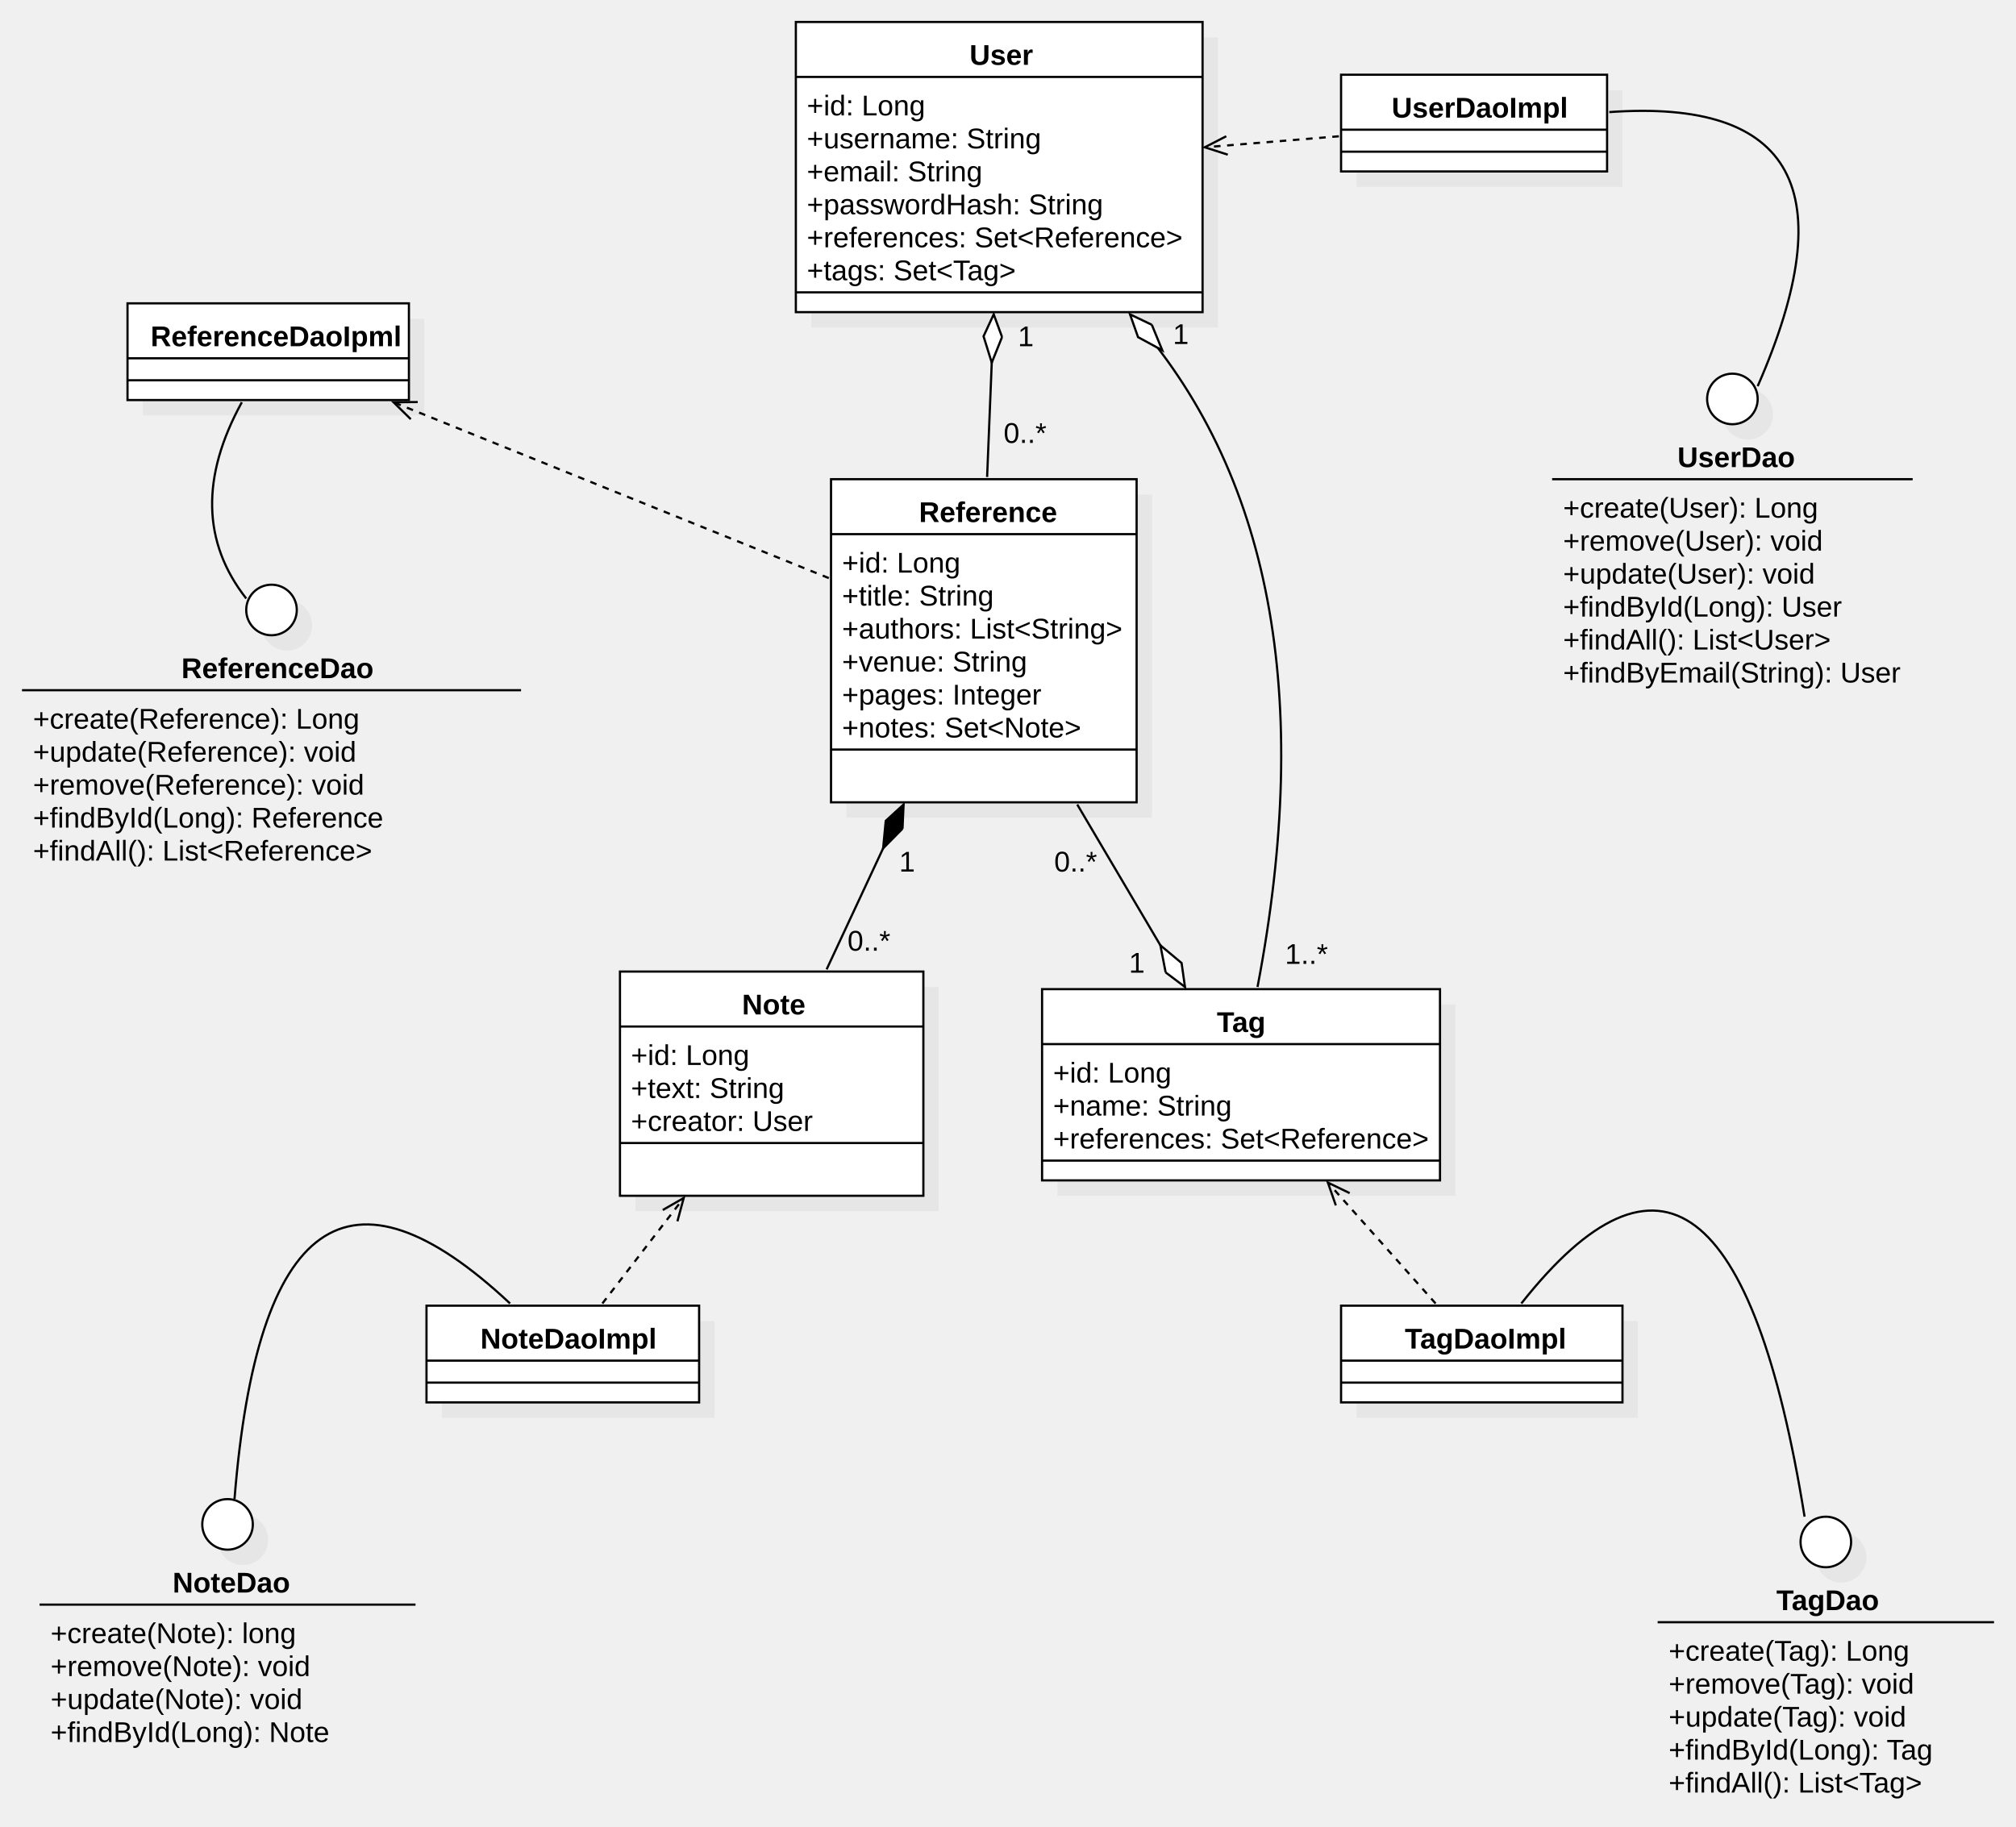
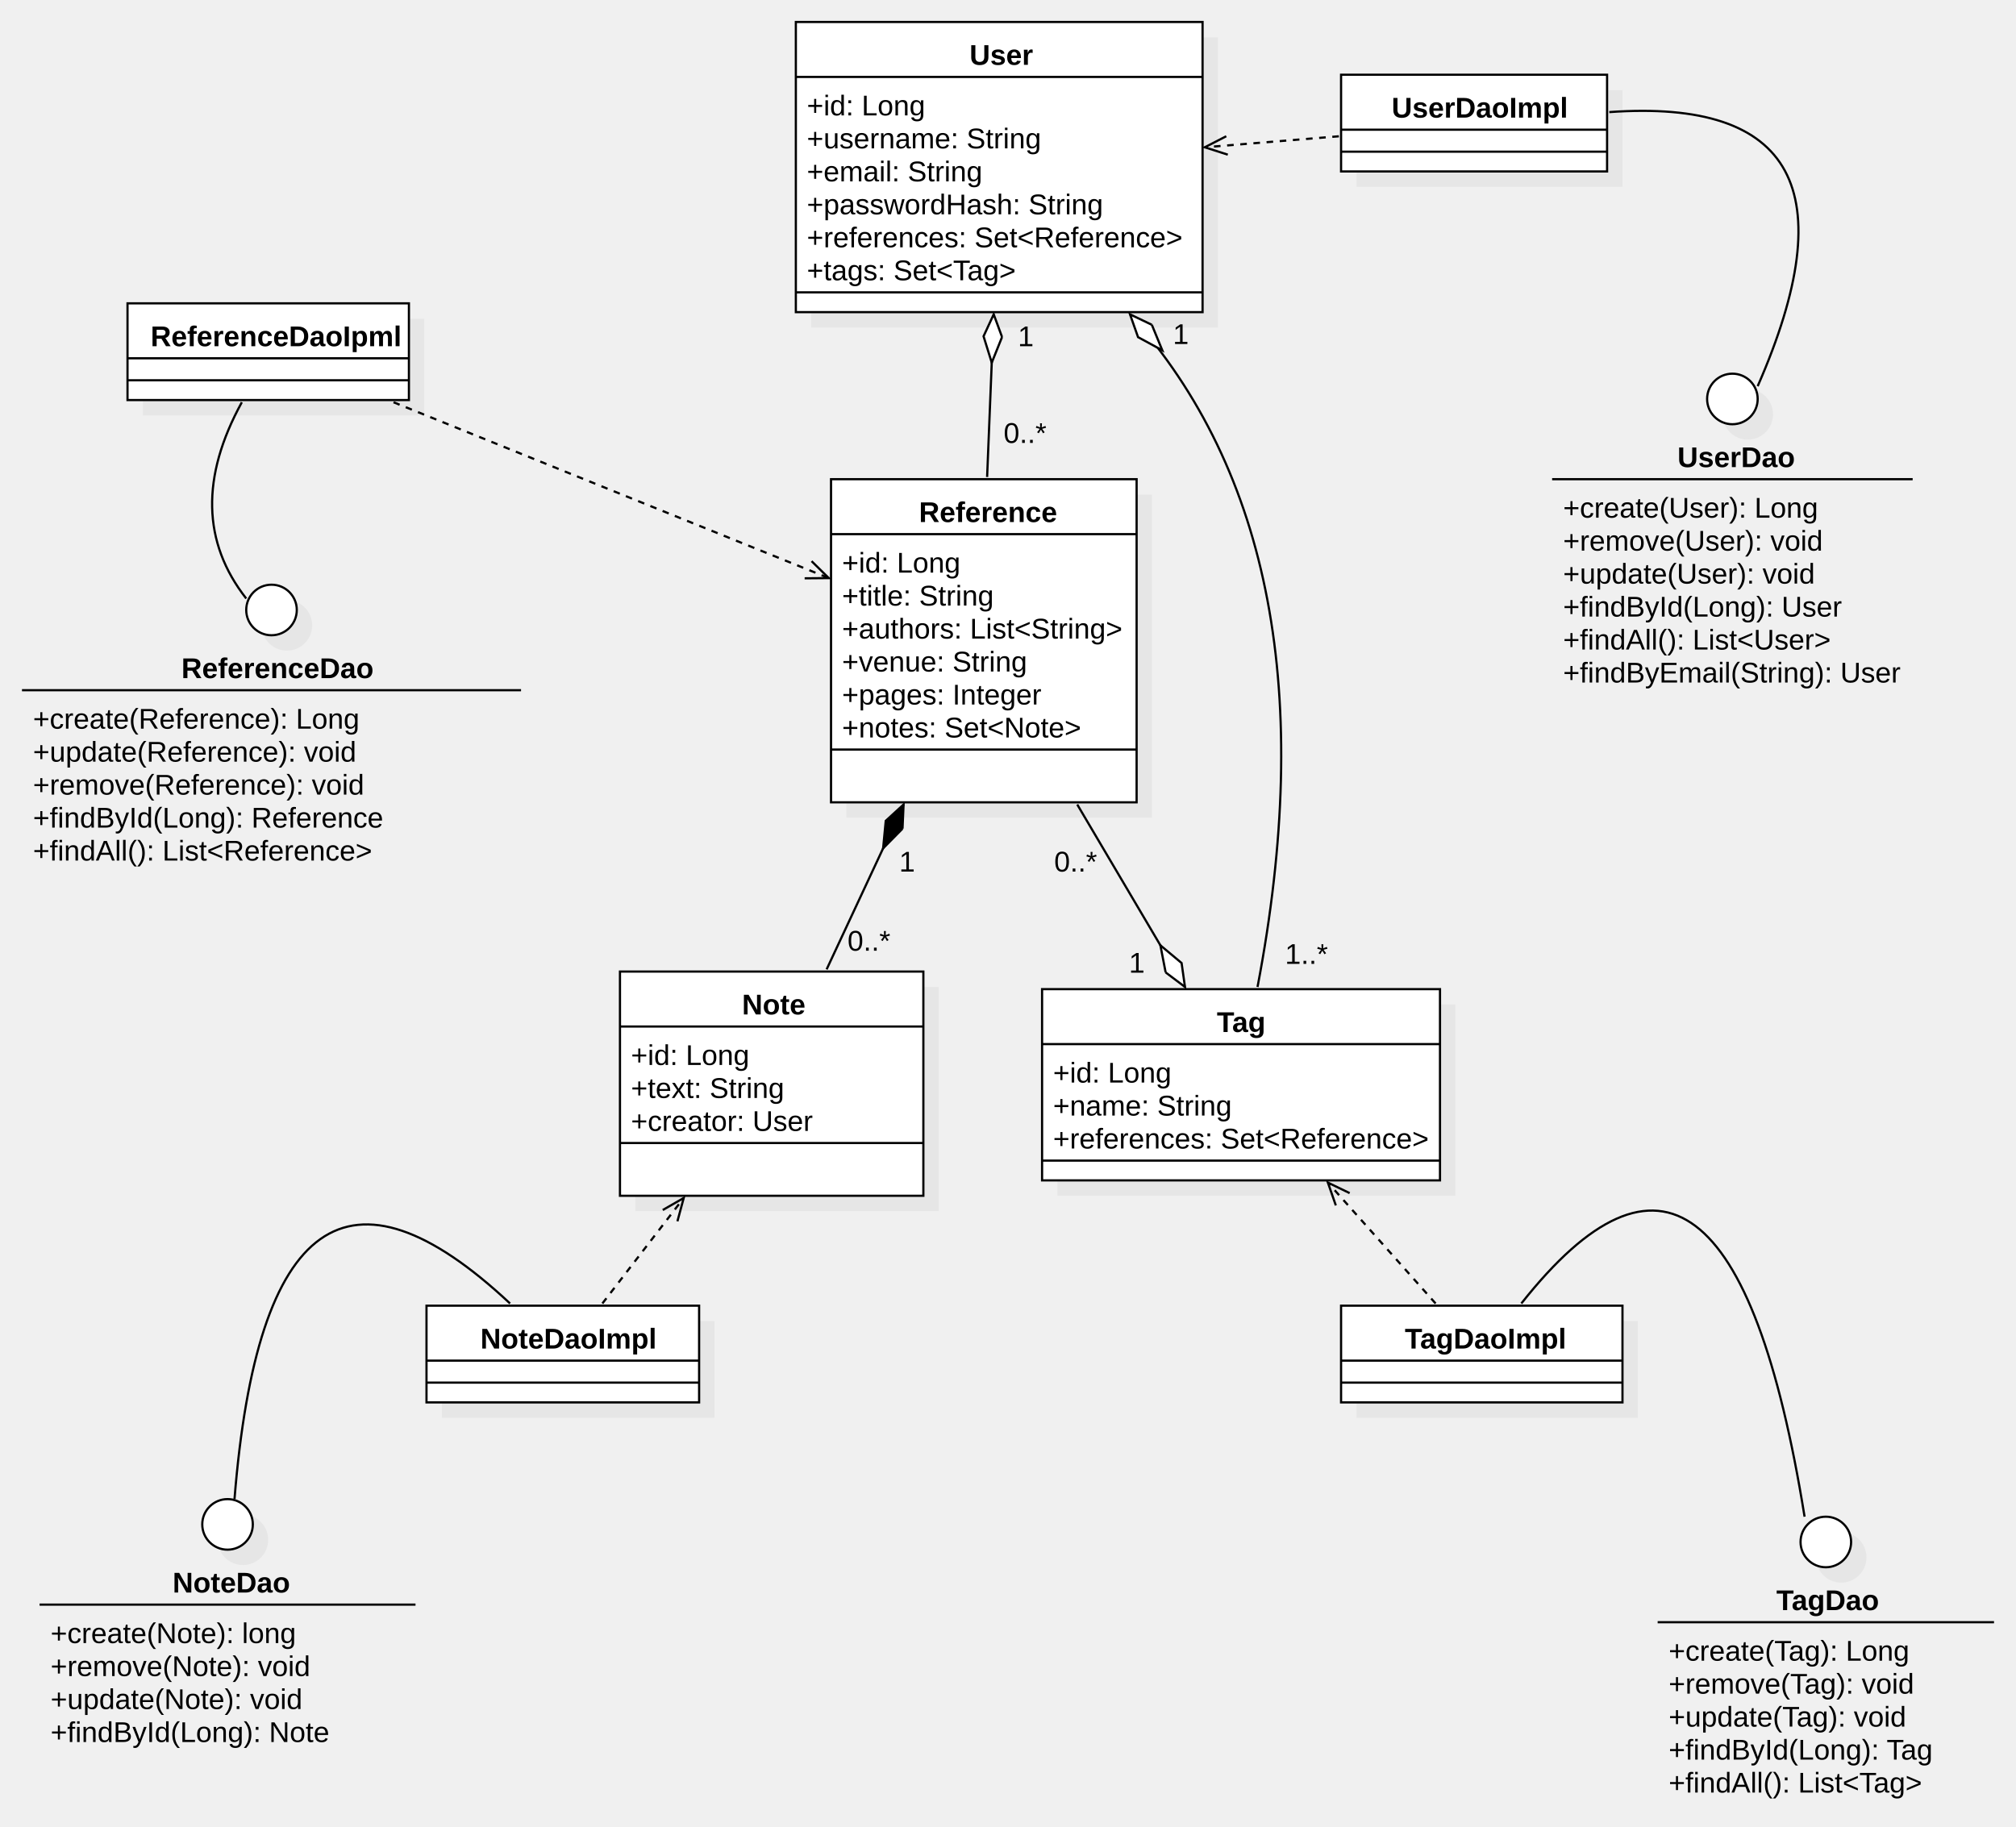
<svg xmlns="http://www.w3.org/2000/svg" version="1.1" width="917" height="831">
  <defs />
  <g>
    <g transform="translate(-94,-14) scale(1,1)">
      <rect fill="#C0C0C0" stroke="none" x="463" y="31" width="185" height="132" opacity="0.2" />
    </g>
    <g transform="translate(-94,-14) scale(1,1)">
      <rect fill="#ffffff" stroke="none" x="456" y="24" width="185" height="132" />
    </g>
    <g transform="translate(-94,-14) scale(1,1)">
      <path fill="none" stroke="#000000" d="M 456 24 L 641 24 L 641 156 L 456 156 L 456 24 Z Z" stroke-miterlimit="10" />
    </g>
    <g transform="translate(-94,-14) scale(1,1)">
      <path fill="none" stroke="#000000" d="M 456 49 L 641 49" stroke-miterlimit="10" />
    </g>
    <g transform="translate(-94,-14) scale(1,1)">
      <path fill="none" stroke="#000000" d="M 456 147 L 641 147" stroke-miterlimit="10" />
    </g>
    <g transform="translate(-94,-14) scale(1,1)">
      <g>
        <path fill="none" stroke="none" />
        <text fill="#000000" stroke="none" font-family="Arial" font-size="13px" font-style="normal" font-weight="bold" text-decoration="none" x="535" y="43.5">User</text>
      </g>
    </g>
    <g transform="translate(-94,-14) scale(1,1)">
      <g>
        <path fill="none" stroke="none" />
        <text fill="#000000" stroke="none" font-family="Arial" font-size="13px" font-style="normal" font-weight="normal" text-decoration="none" x="461" y="66.5">+id: Long</text>
      </g>
    </g>
    <g transform="translate(-94,-14) scale(1,1)">
      <g>
        <path fill="none" stroke="none" />
        <text fill="#000000" stroke="none" font-family="Arial" font-size="13px" font-style="normal" font-weight="normal" text-decoration="none" x="461" y="81.5">+username: String</text>
      </g>
    </g>
    <g transform="translate(-94,-14) scale(1,1)">
      <g>
        <path fill="none" stroke="none" />
        <text fill="#000000" stroke="none" font-family="Arial" font-size="13px" font-style="normal" font-weight="normal" text-decoration="none" x="461" y="96.5">+email: String</text>
      </g>
    </g>
    <g transform="translate(-94,-14) scale(1,1)">
      <g>
        <path fill="none" stroke="none" />
        <text fill="#000000" stroke="none" font-family="Arial" font-size="13px" font-style="normal" font-weight="normal" text-decoration="none" x="461" y="111.5">+passwordHash: String</text>
      </g>
    </g>
    <g transform="translate(-94,-14) scale(1,1)">
      <g>
        <path fill="none" stroke="none" />
        <text fill="#000000" stroke="none" font-family="Arial" font-size="13px" font-style="normal" font-weight="normal" text-decoration="none" x="461" y="126.5">+references: Set&lt;Reference&gt;</text>
      </g>
    </g>
    <g transform="translate(-94,-14) scale(1,1)">
      <g>
        <path fill="none" stroke="none" />
        <text fill="#000000" stroke="none" font-family="Arial" font-size="13px" font-style="normal" font-weight="normal" text-decoration="none" x="461" y="141.5">+tags: Set&lt;Tag&gt;</text>
      </g>
    </g>
    <g transform="translate(-94,-14) scale(1,1)">
      <rect fill="#C0C0C0" stroke="none" x="711" y="55" width="121" height="44" opacity="0.2" />
    </g>
    <g transform="translate(-94,-14) scale(1,1)">
      <rect fill="#ffffff" stroke="none" x="704" y="48" width="121" height="44" />
    </g>
    <g transform="translate(-94,-14) scale(1,1)">
      <path fill="none" stroke="#000000" d="M 704 48 L 825 48 L 825 92 L 704 92 L 704 48 Z Z" stroke-miterlimit="10" />
    </g>
    <g transform="translate(-94,-14) scale(1,1)">
      <path fill="none" stroke="#000000" d="M 704 73 L 825 73" stroke-miterlimit="10" />
    </g>
    <g transform="translate(-94,-14) scale(1,1)">
      <path fill="none" stroke="#000000" d="M 704 83 L 825 83" stroke-miterlimit="10" />
    </g>
    <g transform="translate(-94,-14) scale(1,1)">
      <g>
        <path fill="none" stroke="none" />
        <text fill="#000000" stroke="none" font-family="Arial" font-size="13px" font-style="normal" font-weight="bold" text-decoration="none" x="727" y="67.5">UserDaoImpl</text>
      </g>
    </g>
    <g transform="translate(-94,-14) scale(1,1)">
      <path fill="none" stroke="#000000" d="M 703 76 L 642 81" stroke-miterlimit="10" stroke-dasharray="3" />
    </g>
    <g transform="translate(-94,-14) scale(1,1)">
      <path fill="none" stroke="#000000" d="M 651.785 75.974 L 642 81 L 652.473 84.365" stroke-miterlimit="10" />
    </g>
    <g transform="translate(-94,-14) scale(1,1)">
      <path fill="#C0C0C0" stroke="none" d="M 877.5 202.5 C 877.5 196.149 882.649 191 889 191 C 895.351 191 900.5 196.149 900.5 202.5 C 900.5 208.851 895.351 214 889 214 C 882.649 214 877.5 208.851 877.5 202.5 Z" opacity="0.2" />
    </g>
    <g transform="translate(-94,-14) scale(1,1)">
      <path fill="#ffffff" stroke="none" d="M 870.5 195.5 C 870.5 189.149 875.649 184 882 184 C 888.351 184 893.5 189.149 893.5 195.5 C 893.5 201.851 888.351 207 882 207 C 875.649 207 870.5 201.851 870.5 195.5 Z" />
    </g>
    <g transform="translate(-94,-14) scale(1,1)">
      <path fill="none" stroke="#000000" d="M 870.5 195.5 C 870.5 189.149 875.649 184 882 184 C 888.351 184 893.5 189.149 893.5 195.5 C 893.5 201.851 888.351 207 882 207 C 875.649 207 870.5 201.851 870.5 195.5 Z" stroke-miterlimit="10" />
    </g>
    <g transform="translate(-94,-14) scale(1,1)">
      <path fill="none" stroke="#000000" d="M 800 232 L 964 232" stroke-miterlimit="10" />
    </g>
    <g transform="translate(-94,-14) scale(1,1)">
      <g>
        <path fill="none" stroke="none" />
        <text fill="#000000" stroke="none" font-family="Arial" font-size="13px" font-style="normal" font-weight="bold" text-decoration="none" x="857" y="226.5">UserDao</text>
      </g>
    </g>
    <g transform="translate(-94,-14) scale(1,1)">
      <g>
        <path fill="none" stroke="none" />
        <text fill="#000000" stroke="none" font-family="Arial" font-size="13px" font-style="normal" font-weight="normal" text-decoration="none" x="805" y="249.5">+create(User): Long</text>
      </g>
    </g>
    <g transform="translate(-94,-14) scale(1,1)">
      <g>
        <path fill="none" stroke="none" />
        <text fill="#000000" stroke="none" font-family="Arial" font-size="13px" font-style="normal" font-weight="normal" text-decoration="none" x="805" y="264.5">+remove(User): void</text>
      </g>
    </g>
    <g transform="translate(-94,-14) scale(1,1)">
      <g>
        <path fill="none" stroke="none" />
        <text fill="#000000" stroke="none" font-family="Arial" font-size="13px" font-style="normal" font-weight="normal" text-decoration="none" x="805" y="279.5">+update(User): void</text>
      </g>
    </g>
    <g transform="translate(-94,-14) scale(1,1)">
      <g>
        <path fill="none" stroke="none" />
        <text fill="#000000" stroke="none" font-family="Arial" font-size="13px" font-style="normal" font-weight="normal" text-decoration="none" x="805" y="294.5">+findById(Long): User</text>
      </g>
    </g>
    <g transform="translate(-94,-14) scale(1,1)">
      <g>
        <path fill="none" stroke="none" />
        <text fill="#000000" stroke="none" font-family="Arial" font-size="13px" font-style="normal" font-weight="normal" text-decoration="none" x="805" y="309.5">+findAll(): List&lt;User&gt;</text>
      </g>
    </g>
    <g transform="translate(-94,-14) scale(1,1)">
      <g>
        <path fill="none" stroke="none" />
        <text fill="#000000" stroke="none" font-family="Arial" font-size="13px" font-style="normal" font-weight="normal" text-decoration="none" x="805" y="324.5">+findByEmail(String): User</text>
      </g>
    </g>
    <g transform="translate(-94,-14) scale(1,1)">
      <rect fill="#C0C0C0" stroke="none" x="383" y="463" width="138" height="102" opacity="0.2" />
    </g>
    <g transform="translate(-94,-14) scale(1,1)">
      <rect fill="#ffffff" stroke="none" x="376" y="456" width="138" height="102" />
    </g>
    <g transform="translate(-94,-14) scale(1,1)">
      <path fill="none" stroke="#000000" d="M 376 456 L 514 456 L 514 558 L 376 558 L 376 456 Z Z" stroke-miterlimit="10" />
    </g>
    <g transform="translate(-94,-14) scale(1,1)">
      <path fill="none" stroke="#000000" d="M 376 481 L 514 481" stroke-miterlimit="10" />
    </g>
    <g transform="translate(-94,-14) scale(1,1)">
      <path fill="none" stroke="#000000" d="M 376 534 L 514 534" stroke-miterlimit="10" />
    </g>
    <g transform="translate(-94,-14) scale(1,1)">
      <g>
        <path fill="none" stroke="none" />
        <text fill="#000000" stroke="none" font-family="Arial" font-size="13px" font-style="normal" font-weight="bold" text-decoration="none" x="431.5" y="475.5">Note</text>
      </g>
    </g>
    <g transform="translate(-94,-14) scale(1,1)">
      <g>
        <path fill="none" stroke="none" />
        <text fill="#000000" stroke="none" font-family="Arial" font-size="13px" font-style="normal" font-weight="normal" text-decoration="none" x="381" y="498.5">+id: Long</text>
      </g>
    </g>
    <g transform="translate(-94,-14) scale(1,1)">
      <g>
        <path fill="none" stroke="none" />
        <text fill="#000000" stroke="none" font-family="Arial" font-size="13px" font-style="normal" font-weight="normal" text-decoration="none" x="381" y="513.5">+text: String</text>
      </g>
    </g>
    <g transform="translate(-94,-14) scale(1,1)">
      <g>
        <path fill="none" stroke="none" />
        <text fill="#000000" stroke="none" font-family="Arial" font-size="13px" font-style="normal" font-weight="normal" text-decoration="none" x="381" y="528.5">+creator: User</text>
      </g>
    </g>
    <g transform="translate(-94,-14) scale(1,1)">
      <rect fill="#C0C0C0" stroke="none" x="295" y="615" width="124" height="44" opacity="0.2" />
    </g>
    <g transform="translate(-94,-14) scale(1,1)">
      <rect fill="#ffffff" stroke="none" x="288" y="608" width="124" height="44" />
    </g>
    <g transform="translate(-94,-14) scale(1,1)">
      <path fill="none" stroke="#000000" d="M 288 608 L 412 608 L 412 652 L 288 652 L 288 608 Z Z" stroke-miterlimit="10" />
    </g>
    <g transform="translate(-94,-14) scale(1,1)">
      <path fill="none" stroke="#000000" d="M 288 633 L 412 633" stroke-miterlimit="10" />
    </g>
    <g transform="translate(-94,-14) scale(1,1)">
      <path fill="none" stroke="#000000" d="M 288 643 L 412 643" stroke-miterlimit="10" />
    </g>
    <g transform="translate(-94,-14) scale(1,1)">
      <g>
        <path fill="none" stroke="none" />
        <text fill="#000000" stroke="none" font-family="Arial" font-size="13px" font-style="normal" font-weight="bold" text-decoration="none" x="312.5" y="627.5">NoteDaoImpl</text>
      </g>
    </g>
    <g transform="translate(-94,-14) scale(1,1)">
      <path fill="#C0C0C0" stroke="none" d="M 193 714.5 C 193 708.149 198.149 703 204.5 703 C 210.851 703 216 708.149 216 714.5 C 216 720.851 210.851 726 204.5 726 C 198.149 726 193 720.851 193 714.5 Z" opacity="0.2" />
    </g>
    <g transform="translate(-94,-14) scale(1,1)">
      <path fill="#ffffff" stroke="none" d="M 186 707.5 C 186 701.149 191.149 696 197.5 696 C 203.851 696 209 701.149 209 707.5 C 209 713.851 203.851 719 197.5 719 C 191.149 719 186 713.851 186 707.5 Z" />
    </g>
    <g transform="translate(-94,-14) scale(1,1)">
      <path fill="none" stroke="#000000" d="M 186 707.5 C 186 701.149 191.149 696 197.5 696 C 203.851 696 209 701.149 209 707.5 C 209 713.851 203.851 719 197.5 719 C 191.149 719 186 713.851 186 707.5 Z" stroke-miterlimit="10" />
    </g>
    <g transform="translate(-94,-14) scale(1,1)">
      <path fill="none" stroke="#000000" d="M 112 744 L 283 744" stroke-miterlimit="10" />
    </g>
    <g transform="translate(-94,-14) scale(1,1)">
      <g>
        <path fill="none" stroke="none" />
        <text fill="#000000" stroke="none" font-family="Arial" font-size="13px" font-style="normal" font-weight="bold" text-decoration="none" x="172.5" y="738.5">NoteDao</text>
      </g>
    </g>
    <g transform="translate(-94,-14) scale(1,1)">
      <g>
        <path fill="none" stroke="none" />
        <text fill="#000000" stroke="none" font-family="Arial" font-size="13px" font-style="normal" font-weight="normal" text-decoration="none" x="117" y="761.5">+create(Note): long</text>
      </g>
    </g>
    <g transform="translate(-94,-14) scale(1,1)">
      <g>
        <path fill="none" stroke="none" />
        <text fill="#000000" stroke="none" font-family="Arial" font-size="13px" font-style="normal" font-weight="normal" text-decoration="none" x="117" y="776.5">+remove(Note): void</text>
      </g>
    </g>
    <g transform="translate(-94,-14) scale(1,1)">
      <g>
        <path fill="none" stroke="none" />
        <text fill="#000000" stroke="none" font-family="Arial" font-size="13px" font-style="normal" font-weight="normal" text-decoration="none" x="117" y="791.5">+update(Note): void</text>
      </g>
    </g>
    <g transform="translate(-94,-14) scale(1,1)">
      <g>
        <path fill="none" stroke="none" />
        <text fill="#000000" stroke="none" font-family="Arial" font-size="13px" font-style="normal" font-weight="normal" text-decoration="none" x="117" y="806.5">+findById(Long): Note</text>
      </g>
    </g>
    <g transform="translate(-94,-14) scale(1,1)">
      <path fill="none" stroke="#000000" d="M 368 607 L 405 559" stroke-miterlimit="10" stroke-dasharray="3" />
    </g>
    <g transform="translate(-94,-14) scale(1,1)">
      <path fill="none" stroke="#000000" d="M 402.13 569.619 L 405 559 L 395.462 564.479" stroke-miterlimit="10" />
    </g>
    <g transform="translate(-94,-14) scale(1,1)">
      <rect fill="#C0C0C0" stroke="none" x="479" y="239" width="139" height="147" opacity="0.2" />
    </g>
    <g transform="translate(-94,-14) scale(1,1)">
      <rect fill="#ffffff" stroke="none" x="472" y="232" width="139" height="147" />
    </g>
    <g transform="translate(-94,-14) scale(1,1)">
      <path fill="none" stroke="#000000" d="M 472 232 L 611 232 L 611 379 L 472 379 L 472 232 Z Z" stroke-miterlimit="10" />
    </g>
    <g transform="translate(-94,-14) scale(1,1)">
      <path fill="none" stroke="#000000" d="M 472 257 L 611 257" stroke-miterlimit="10" />
    </g>
    <g transform="translate(-94,-14) scale(1,1)">
      <path fill="none" stroke="#000000" d="M 472 355 L 611 355" stroke-miterlimit="10" />
    </g>
    <g transform="translate(-94,-14) scale(1,1)">
      <g>
        <path fill="none" stroke="none" />
        <text fill="#000000" stroke="none" font-family="Arial" font-size="13px" font-style="normal" font-weight="bold" text-decoration="none" x="512" y="251.5">Reference</text>
      </g>
    </g>
    <g transform="translate(-94,-14) scale(1,1)">
      <g>
        <path fill="none" stroke="none" />
        <text fill="#000000" stroke="none" font-family="Arial" font-size="13px" font-style="normal" font-weight="normal" text-decoration="none" x="477" y="274.5">+id: Long</text>
      </g>
    </g>
    <g transform="translate(-94,-14) scale(1,1)">
      <g>
        <path fill="none" stroke="none" />
        <text fill="#000000" stroke="none" font-family="Arial" font-size="13px" font-style="normal" font-weight="normal" text-decoration="none" x="477" y="289.5">+title: String</text>
      </g>
    </g>
    <g transform="translate(-94,-14) scale(1,1)">
      <g>
        <path fill="none" stroke="none" />
        <text fill="#000000" stroke="none" font-family="Arial" font-size="13px" font-style="normal" font-weight="normal" text-decoration="none" x="477" y="304.5">+authors: List&lt;String&gt;</text>
      </g>
    </g>
    <g transform="translate(-94,-14) scale(1,1)">
      <g>
        <path fill="none" stroke="none" />
        <text fill="#000000" stroke="none" font-family="Arial" font-size="13px" font-style="normal" font-weight="normal" text-decoration="none" x="477" y="319.5">+venue: String</text>
      </g>
    </g>
    <g transform="translate(-94,-14) scale(1,1)">
      <g>
        <path fill="none" stroke="none" />
        <text fill="#000000" stroke="none" font-family="Arial" font-size="13px" font-style="normal" font-weight="normal" text-decoration="none" x="477" y="334.5">+pages: Integer</text>
      </g>
    </g>
    <g transform="translate(-94,-14) scale(1,1)">
      <g>
        <path fill="none" stroke="none" />
        <text fill="#000000" stroke="none" font-family="Arial" font-size="13px" font-style="normal" font-weight="normal" text-decoration="none" x="477" y="349.5">+notes: Set&lt;Note&gt;</text>
      </g>
    </g>
    <g transform="translate(-94,-14) scale(1,1)">
      <rect fill="#C0C0C0" stroke="none" x="575" y="471" width="181" height="87" opacity="0.2" />
    </g>
    <g transform="translate(-94,-14) scale(1,1)">
      <rect fill="#ffffff" stroke="none" x="568" y="464" width="181" height="87" />
    </g>
    <g transform="translate(-94,-14) scale(1,1)">
      <path fill="none" stroke="#000000" d="M 568 464 L 749 464 L 749 551 L 568 551 L 568 464 Z Z" stroke-miterlimit="10" />
    </g>
    <g transform="translate(-94,-14) scale(1,1)">
      <path fill="none" stroke="#000000" d="M 568 489 L 749 489" stroke-miterlimit="10" />
    </g>
    <g transform="translate(-94,-14) scale(1,1)">
      <path fill="none" stroke="#000000" d="M 568 542 L 749 542" stroke-miterlimit="10" />
    </g>
    <g transform="translate(-94,-14) scale(1,1)">
      <g>
        <path fill="none" stroke="none" />
        <text fill="#000000" stroke="none" font-family="Arial" font-size="13px" font-style="normal" font-weight="bold" text-decoration="none" x="647.5" y="483.5">Tag</text>
      </g>
    </g>
    <g transform="translate(-94,-14) scale(1,1)">
      <g>
        <path fill="none" stroke="none" />
        <text fill="#000000" stroke="none" font-family="Arial" font-size="13px" font-style="normal" font-weight="normal" text-decoration="none" x="573" y="506.5">+id: Long</text>
      </g>
    </g>
    <g transform="translate(-94,-14) scale(1,1)">
      <g>
        <path fill="none" stroke="none" />
        <text fill="#000000" stroke="none" font-family="Arial" font-size="13px" font-style="normal" font-weight="normal" text-decoration="none" x="573" y="521.5">+name: String</text>
      </g>
    </g>
    <g transform="translate(-94,-14) scale(1,1)">
      <g>
        <path fill="none" stroke="none" />
        <text fill="#000000" stroke="none" font-family="Arial" font-size="13px" font-style="normal" font-weight="normal" text-decoration="none" x="573" y="536.5">+references: Set&lt;Reference&gt;</text>
      </g>
    </g>
    <g transform="translate(-94,-14) scale(1,1)">
      <rect fill="#C0C0C0" stroke="none" x="159" y="159" width="128" height="44" opacity="0.2" />
    </g>
    <g transform="translate(-94,-14) scale(1,1)">
      <rect fill="#ffffff" stroke="none" x="152" y="152" width="128" height="44" />
    </g>
    <g transform="translate(-94,-14) scale(1,1)">
      <path fill="none" stroke="#000000" d="M 152 152 L 280 152 L 280 196 L 152 196 L 152 152 Z Z" stroke-miterlimit="10" />
    </g>
    <g transform="translate(-94,-14) scale(1,1)">
      <path fill="none" stroke="#000000" d="M 152 177 L 280 177" stroke-miterlimit="10" />
    </g>
    <g transform="translate(-94,-14) scale(1,1)">
      <path fill="none" stroke="#000000" d="M 152 187 L 280 187" stroke-miterlimit="10" />
    </g>
    <g transform="translate(-94,-14) scale(1,1)">
      <g>
        <path fill="none" stroke="none" />
        <text fill="#000000" stroke="none" font-family="Arial" font-size="13px" font-style="normal" font-weight="bold" text-decoration="none" x="162.5" y="171.5">ReferenceDaoIpml</text>
      </g>
    </g>
    <g transform="translate(-94,-14) scale(1,1)">
      <rect fill="#C0C0C0" stroke="none" x="711" y="615" width="128" height="44" opacity="0.2" />
    </g>
    <g transform="translate(-94,-14) scale(1,1)">
      <rect fill="#ffffff" stroke="none" x="704" y="608" width="128" height="44" />
    </g>
    <g transform="translate(-94,-14) scale(1,1)">
      <path fill="none" stroke="#000000" d="M 704 608 L 832 608 L 832 652 L 704 652 L 704 608 Z Z" stroke-miterlimit="10" />
    </g>
    <g transform="translate(-94,-14) scale(1,1)">
      <path fill="none" stroke="#000000" d="M 704 633 L 832 633" stroke-miterlimit="10" />
    </g>
    <g transform="translate(-94,-14) scale(1,1)">
      <path fill="none" stroke="#000000" d="M 704 643 L 832 643" stroke-miterlimit="10" />
    </g>
    <g transform="translate(-94,-14) scale(1,1)">
      <g>
        <path fill="none" stroke="none" />
        <text fill="#000000" stroke="none" font-family="Arial" font-size="13px" font-style="normal" font-weight="bold" text-decoration="none" x="733" y="627.5">TagDaoImpl</text>
      </g>
    </g>
    <g transform="translate(-94,-14) scale(1,1)">
      <path fill="#C0C0C0" stroke="none" d="M 920 722.5 C 920 716.149 925.149 711 931.5 711 C 937.851 711 943 716.149 943 722.5 C 943 728.851 937.851 734 931.5 734 C 925.149 734 920 728.851 920 722.5 Z" opacity="0.2" />
    </g>
    <g transform="translate(-94,-14) scale(1,1)">
      <path fill="#ffffff" stroke="none" d="M 913 715.5 C 913 709.149 918.149 704 924.5 704 C 930.851 704 936 709.149 936 715.5 C 936 721.851 930.851 727 924.5 727 C 918.149 727 913 721.851 913 715.5 Z" />
    </g>
    <g transform="translate(-94,-14) scale(1,1)">
      <path fill="none" stroke="#000000" d="M 913 715.5 C 913 709.149 918.149 704 924.5 704 C 930.851 704 936 709.149 936 715.5 C 936 721.851 930.851 727 924.5 727 C 918.149 727 913 721.851 913 715.5 Z" stroke-miterlimit="10" />
    </g>
    <g transform="translate(-94,-14) scale(1,1)">
      <path fill="none" stroke="#000000" d="M 848 752 L 1001 752" stroke-miterlimit="10" />
    </g>
    <g transform="translate(-94,-14) scale(1,1)">
      <g>
        <path fill="none" stroke="none" />
        <text fill="#000000" stroke="none" font-family="Arial" font-size="13px" font-style="normal" font-weight="bold" text-decoration="none" x="902" y="746.5">TagDao</text>
      </g>
    </g>
    <g transform="translate(-94,-14) scale(1,1)">
      <g>
        <path fill="none" stroke="none" />
        <text fill="#000000" stroke="none" font-family="Arial" font-size="13px" font-style="normal" font-weight="normal" text-decoration="none" x="853" y="769.5">+create(Tag): Long</text>
      </g>
    </g>
    <g transform="translate(-94,-14) scale(1,1)">
      <g>
        <path fill="none" stroke="none" />
        <text fill="#000000" stroke="none" font-family="Arial" font-size="13px" font-style="normal" font-weight="normal" text-decoration="none" x="853" y="784.5">+remove(Tag): void</text>
      </g>
    </g>
    <g transform="translate(-94,-14) scale(1,1)">
      <g>
        <path fill="none" stroke="none" />
        <text fill="#000000" stroke="none" font-family="Arial" font-size="13px" font-style="normal" font-weight="normal" text-decoration="none" x="853" y="799.5">+update(Tag): void</text>
      </g>
    </g>
    <g transform="translate(-94,-14) scale(1,1)">
      <g>
        <path fill="none" stroke="none" />
        <text fill="#000000" stroke="none" font-family="Arial" font-size="13px" font-style="normal" font-weight="normal" text-decoration="none" x="853" y="814.5">+findById(Long): Tag</text>
      </g>
    </g>
    <g transform="translate(-94,-14) scale(1,1)">
      <g>
        <path fill="none" stroke="none" />
        <text fill="#000000" stroke="none" font-family="Arial" font-size="13px" font-style="normal" font-weight="normal" text-decoration="none" x="853" y="829.5">+findAll(): List&lt;Tag&gt;</text>
      </g>
    </g>
    <g transform="translate(-94,-14) scale(1,1)">
      <path fill="#C0C0C0" stroke="none" d="M 213 298.5 C 213 292.149 218.149 287 224.5 287 C 230.851 287 236 292.149 236 298.5 C 236 304.851 230.851 310 224.5 310 C 218.149 310 213 304.851 213 298.5 Z" opacity="0.2" />
    </g>
    <g transform="translate(-94,-14) scale(1,1)">
      <path fill="#ffffff" stroke="none" d="M 206 291.5 C 206 285.149 211.149 280 217.5 280 C 223.851 280 229 285.149 229 291.5 C 229 297.851 223.851 303 217.5 303 C 211.149 303 206 297.851 206 291.5 Z" />
    </g>
    <g transform="translate(-94,-14) scale(1,1)">
      <path fill="none" stroke="#000000" d="M 206 291.5 C 206 285.149 211.149 280 217.5 280 C 223.851 280 229 285.149 229 291.5 C 229 297.851 223.851 303 217.5 303 C 211.149 303 206 297.851 206 291.5 Z" stroke-miterlimit="10" />
    </g>
    <g transform="translate(-94,-14) scale(1,1)">
      <path fill="none" stroke="#000000" d="M 104 328 L 331 328" stroke-miterlimit="10" />
    </g>
    <g transform="translate(-94,-14) scale(1,1)">
      <g>
        <path fill="none" stroke="none" />
        <text fill="#000000" stroke="none" font-family="Arial" font-size="13px" font-style="normal" font-weight="bold" text-decoration="none" x="176.5" y="322.5">ReferenceDao</text>
      </g>
    </g>
    <g transform="translate(-94,-14) scale(1,1)">
      <g>
        <path fill="none" stroke="none" />
        <text fill="#000000" stroke="none" font-family="Arial" font-size="13px" font-style="normal" font-weight="normal" text-decoration="none" x="109" y="345.5">+create(Reference): Long</text>
      </g>
    </g>
    <g transform="translate(-94,-14) scale(1,1)">
      <g>
        <path fill="none" stroke="none" />
        <text fill="#000000" stroke="none" font-family="Arial" font-size="13px" font-style="normal" font-weight="normal" text-decoration="none" x="109" y="360.5">+update(Reference): void</text>
      </g>
    </g>
    <g transform="translate(-94,-14) scale(1,1)">
      <g>
        <path fill="none" stroke="none" />
        <text fill="#000000" stroke="none" font-family="Arial" font-size="13px" font-style="normal" font-weight="normal" text-decoration="none" x="109" y="375.5">+remove(Reference): void</text>
      </g>
    </g>
    <g transform="translate(-94,-14) scale(1,1)">
      <g>
        <path fill="none" stroke="none" />
        <text fill="#000000" stroke="none" font-family="Arial" font-size="13px" font-style="normal" font-weight="normal" text-decoration="none" x="109" y="390.5">+findById(Long): Reference</text>
      </g>
    </g>
    <g transform="translate(-94,-14) scale(1,1)">
      <g>
        <path fill="none" stroke="none" />
        <text fill="#000000" stroke="none" font-family="Arial" font-size="13px" font-style="normal" font-weight="normal" text-decoration="none" x="109" y="405.5">+findAll(): List&lt;Reference&gt;</text>
      </g>
    </g>
    <g transform="translate(-94,-14) scale(1,1)">
      <path fill="none" stroke="#000000" d="M 747 607 L 698 552" stroke-miterlimit="10" stroke-dasharray="3" />
    </g>
    <g transform="translate(-94,-14) scale(1,1)">
      <path fill="none" stroke="#000000" d="M 707.903 556.788 L 698 552 L 701.617 562.388" stroke-miterlimit="10" />
    </g>
    <g transform="translate(-94,-14) scale(1,1)">
      <path fill="none" stroke="#000000" d="M 786 607 Q 880 488 914.833 704" stroke-miterlimit="10" />
    </g>
    <g transform="translate(-94,-14) scale(1,1)">
      <path fill="none" stroke="#000000" d="M 204 197 Q 176 248 206 286.286" stroke-miterlimit="10" />
    </g>
    <g transform="translate(-94,-14) scale(1,1)">
      <path fill="none" stroke="#000000" d="M 543 231 L 546 157" stroke-miterlimit="10" />
    </g>
    <g transform="translate(-94,-14) scale(1,1)">
      <path fill="#FFFFFF" stroke="none" d="M 549.794 167.325 L 546 157 L 541.382 166.984 L 545.109 178.982" />
    </g>
    <g transform="translate(-94,-14) scale(1,1)">
      <path fill="none" stroke="#000000" d="M 549.794 167.325 L 546 157 L 541.382 166.984 L 545.109 178.982 L 549.794 167.325" stroke-miterlimit="10" />
    </g>
    <g transform="translate(-94,-14) scale(1,1)">
      <g>
        <path fill="none" stroke="none" />
        <text fill="#000000" stroke="none" font-family="Arial" font-size="13px" font-style="normal" font-weight="normal" text-decoration="none" x="550.5" y="215.5">0..*</text>
      </g>
    </g>
    <g transform="translate(-94,-14) scale(1,1)">
      <g>
        <path fill="none" stroke="none" />
        <text fill="#000000" stroke="none" font-family="Arial" font-size="13px" font-style="normal" font-weight="normal" text-decoration="none" x="557" y="171.5">1</text>
      </g>
    </g>
    <g transform="translate(-94,-14) scale(1,1)">
      <path fill="none" stroke="#000000" d="M 470 455 L 505 380" stroke-miterlimit="10" />
    </g>
    <g transform="translate(-94,-14) scale(1,1)">
      <path fill="#000000" stroke="none" d="M 504.517 390.989 L 505 380 L 496.888 387.429 L 495.697 399.936" />
    </g>
    <g transform="translate(-94,-14) scale(1,1)">
      <path fill="none" stroke="#000000" d="M 504.517 390.989 L 505 380 L 496.888 387.429 L 495.697 399.936 L 504.517 390.989" stroke-miterlimit="10" />
    </g>
    <g transform="translate(-94,-14) scale(1,1)">
      <g>
        <path fill="none" stroke="none" />
        <text fill="#000000" stroke="none" font-family="Arial" font-size="13px" font-style="normal" font-weight="normal" text-decoration="none" x="479.5" y="446.5">0..*</text>
      </g>
    </g>
    <g transform="translate(-94,-14) scale(1,1)">
      <g>
        <path fill="none" stroke="none" />
        <text fill="#000000" stroke="none" font-family="Arial" font-size="13px" font-style="normal" font-weight="normal" text-decoration="none" x="503" y="410.5">1</text>
      </g>
    </g>
    <g transform="translate(-94,-14) scale(1,1)">
      <path fill="none" stroke="#000000" d="M 326 607 Q 216 504 200.667 696" stroke-miterlimit="10" />
    </g>
    <g transform="translate(-94,-14) scale(1,1)">
      <path fill="none" stroke="#000000" d="M 826 65 Q 952 56 893.5 189.692" stroke-miterlimit="10" />
    </g>
    <g transform="translate(-94,-14) scale(1,1)">
-       <path fill="none" stroke="#000000" d="M 471 277 L 273 197" stroke-miterlimit="10" stroke-dasharray="3" />
-     </g>
-     <g transform="translate(-94,-14) scale(1,1)">
-       <path fill="none" stroke="#000000" d="M 284 196.904 L 273 197 L 280.846 204.71" stroke-miterlimit="10" />
-     </g>
-     <g transform="translate(-94,-14) scale(1,1)">
      <path fill="none" stroke="#000000" d="M 666 463 Q 704 264 608 157" stroke-miterlimit="10" />
    </g>
    <g transform="translate(-94,-14) scale(1,1)">
      <path fill="#FFFFFF" stroke="none" d="M 617.92 161.753 L 608 157 L 611.653 167.376 L 622.692 173.375" />
    </g>
    <g transform="translate(-94,-14) scale(1,1)">
      <path fill="none" stroke="#000000" d="M 617.92 161.753 L 608 157 L 611.653 167.376 L 622.692 173.375 L 617.92 161.753" stroke-miterlimit="10" />
    </g>
    <g transform="translate(-94,-14) scale(1,1)">
      <g>
        <path fill="none" stroke="none" />
        <text fill="#000000" stroke="none" font-family="Arial" font-size="13px" font-style="normal" font-weight="normal" text-decoration="none" x="678.5" y="452.5">1..*</text>
      </g>
    </g>
    <g transform="translate(-94,-14) scale(1,1)">
      <g>
        <path fill="none" stroke="none" />
        <text fill="#000000" stroke="none" font-family="Arial" font-size="13px" font-style="normal" font-weight="normal" text-decoration="none" x="627.5" y="170.5">1</text>
      </g>
    </g>
    <g transform="translate(-94,-14) scale(1,1)">
      <path fill="none" stroke="#000000" d="M 584 380 L 633 463" stroke-miterlimit="10" />
    </g>
    <g transform="translate(-94,-14) scale(1,1)">
      <path fill="#FFFFFF" stroke="none" d="M 624.209 456.389 L 633 463 L 631.458 452.109 L 621.816 444.055" />
    </g>
    <g transform="translate(-94,-14) scale(1,1)">
      <path fill="none" stroke="#000000" d="M 624.209 456.389 L 633 463 L 631.458 452.109 L 621.816 444.055 L 624.209 456.389" stroke-miterlimit="10" />
    </g>
    <g transform="translate(-94,-14) scale(1,1)">
      <g>
        <path fill="none" stroke="none" />
        <text fill="#000000" stroke="none" font-family="Arial" font-size="13px" font-style="normal" font-weight="normal" text-decoration="none" x="573.5" y="410.5">0..*</text>
      </g>
    </g>
    <g transform="translate(-94,-14) scale(1,1)">
      <g>
        <path fill="none" stroke="none" />
        <text fill="#000000" stroke="none" font-family="Arial" font-size="13px" font-style="normal" font-weight="normal" text-decoration="none" x="607.5" y="456.5">1</text>
      </g>
+     </g>
+     <g transform="translate(-94,-14) scale(1,1)">
+       <path fill="none" stroke="#000000" d="M 273 197 L 471 277" stroke-miterlimit="10" stroke-dasharray="3" />
+     </g>
+     <g transform="translate(-94,-14) scale(1,1)">
+       <path fill="none" stroke="#000000" d="M 460 277.096 L 471 277 L 463.154 269.29" stroke-miterlimit="10" />
    </g>
  </g>
</svg>
